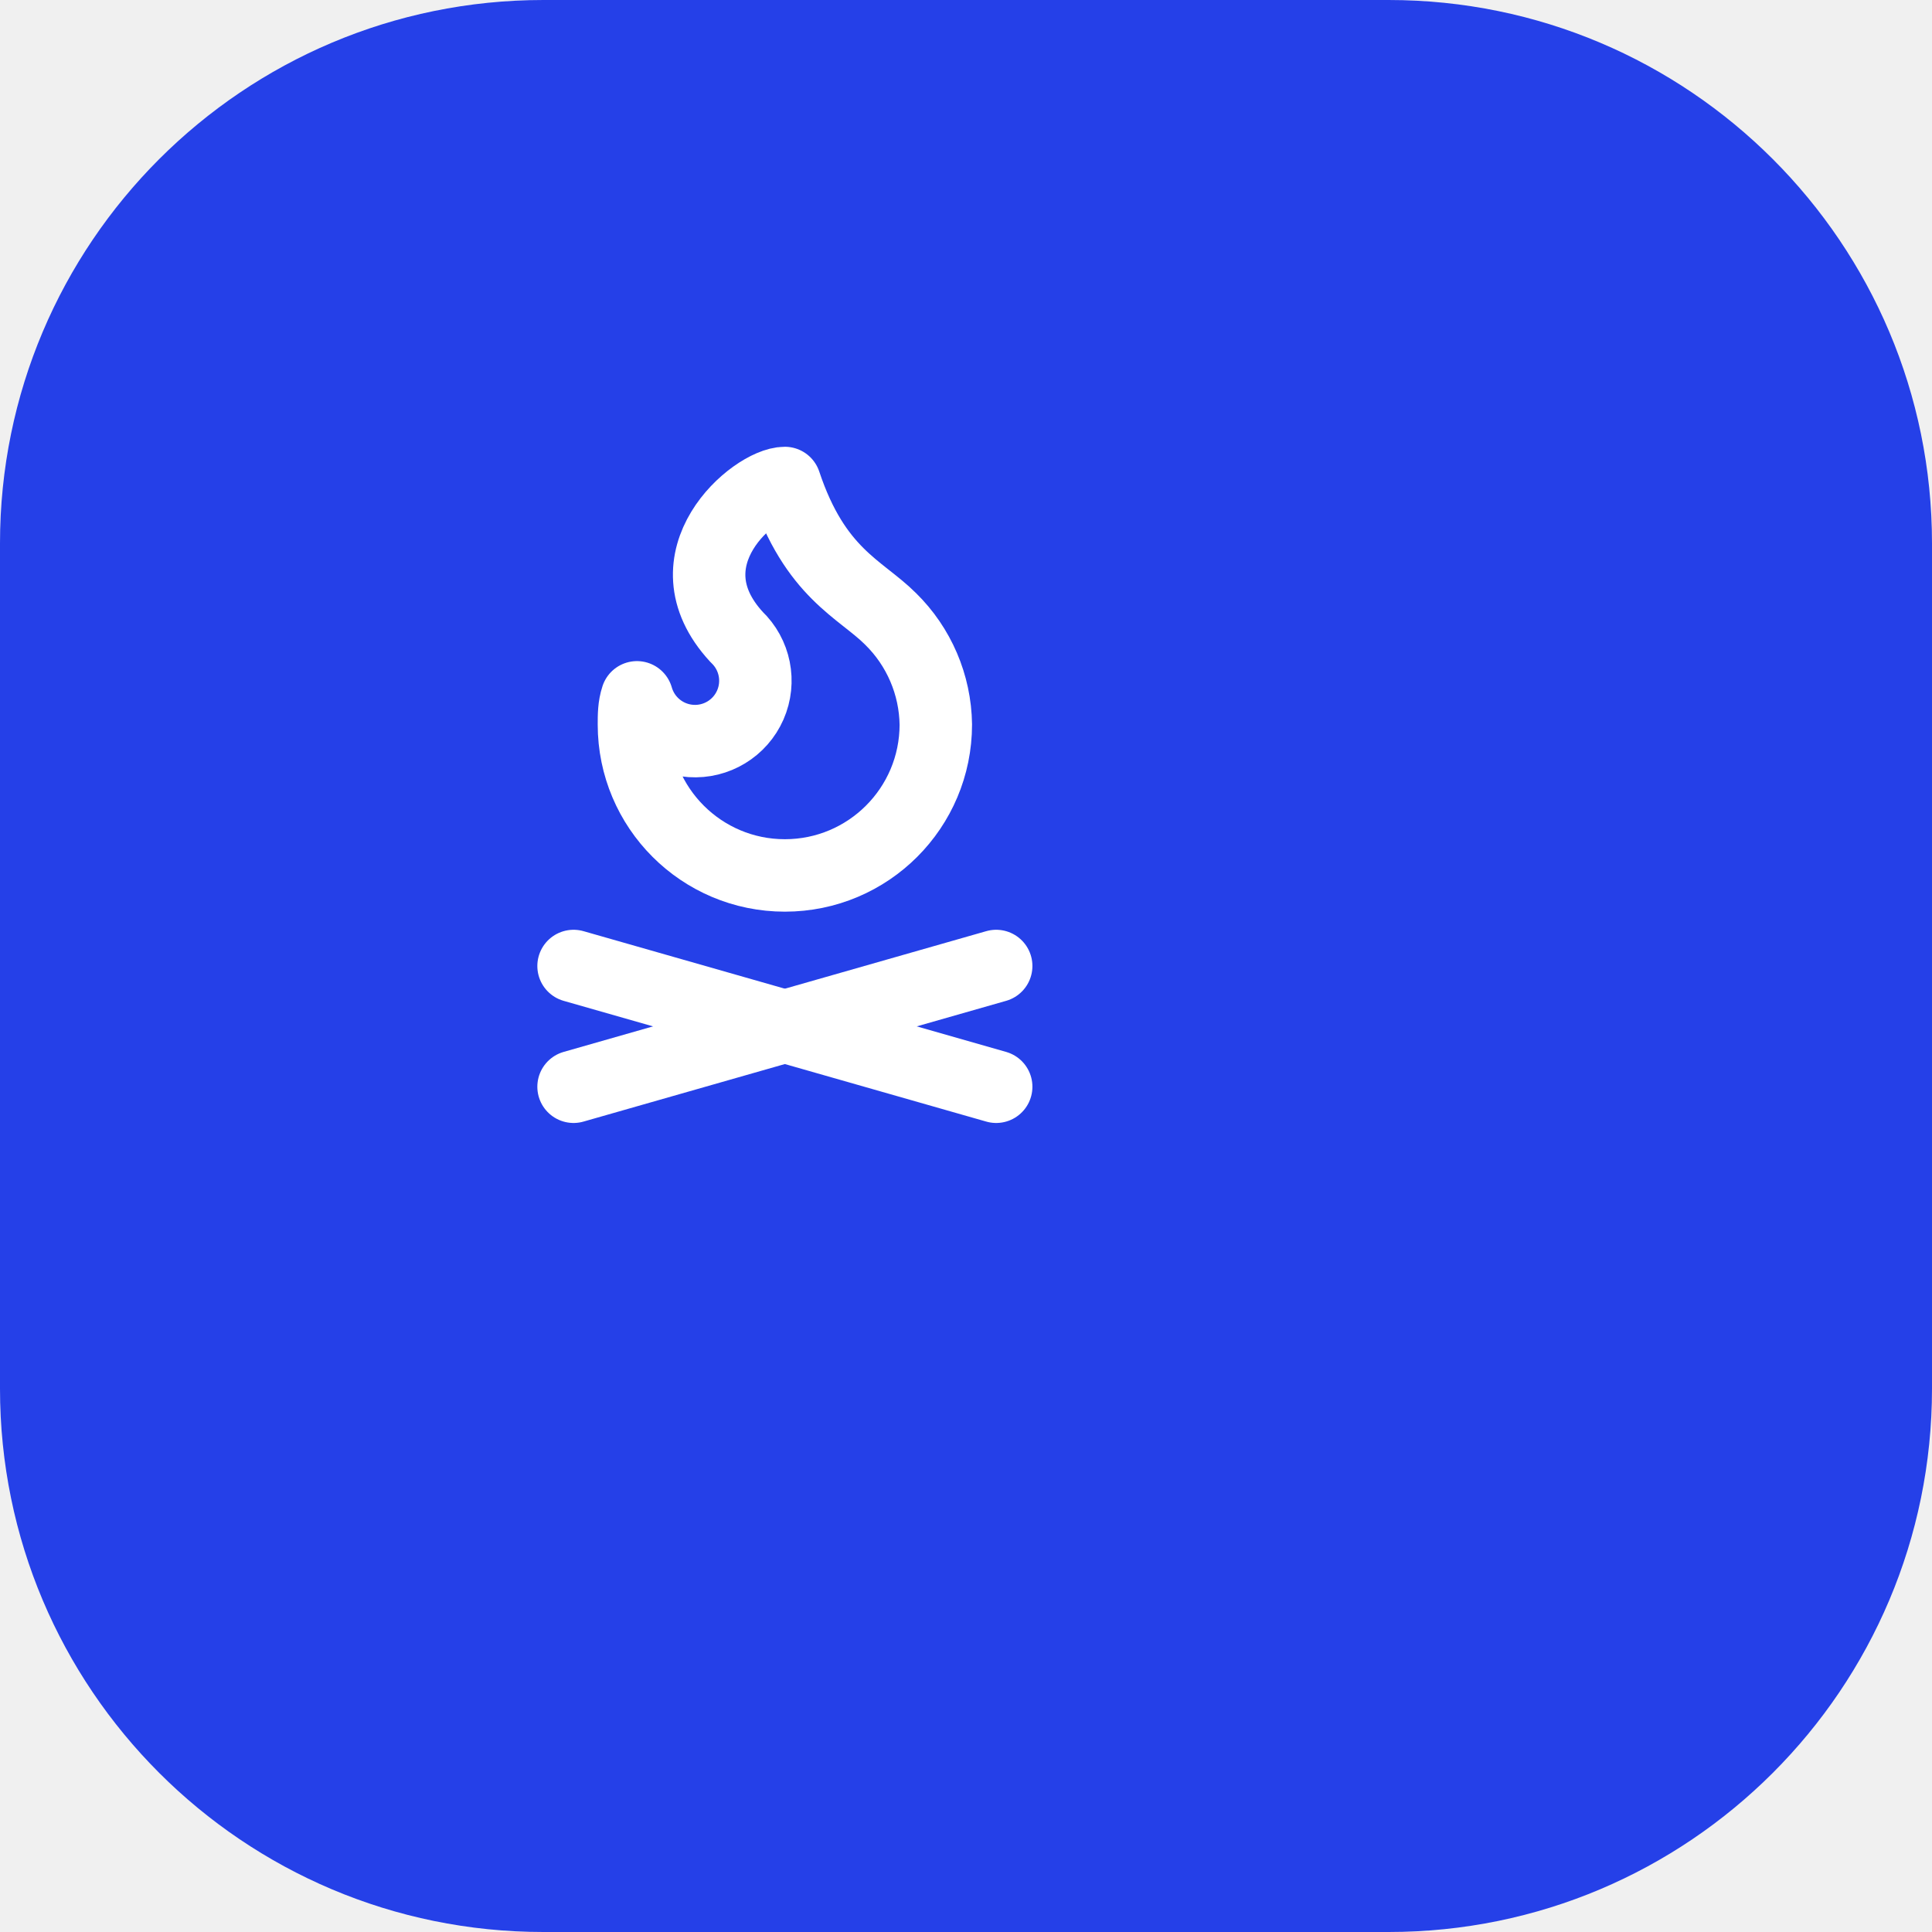
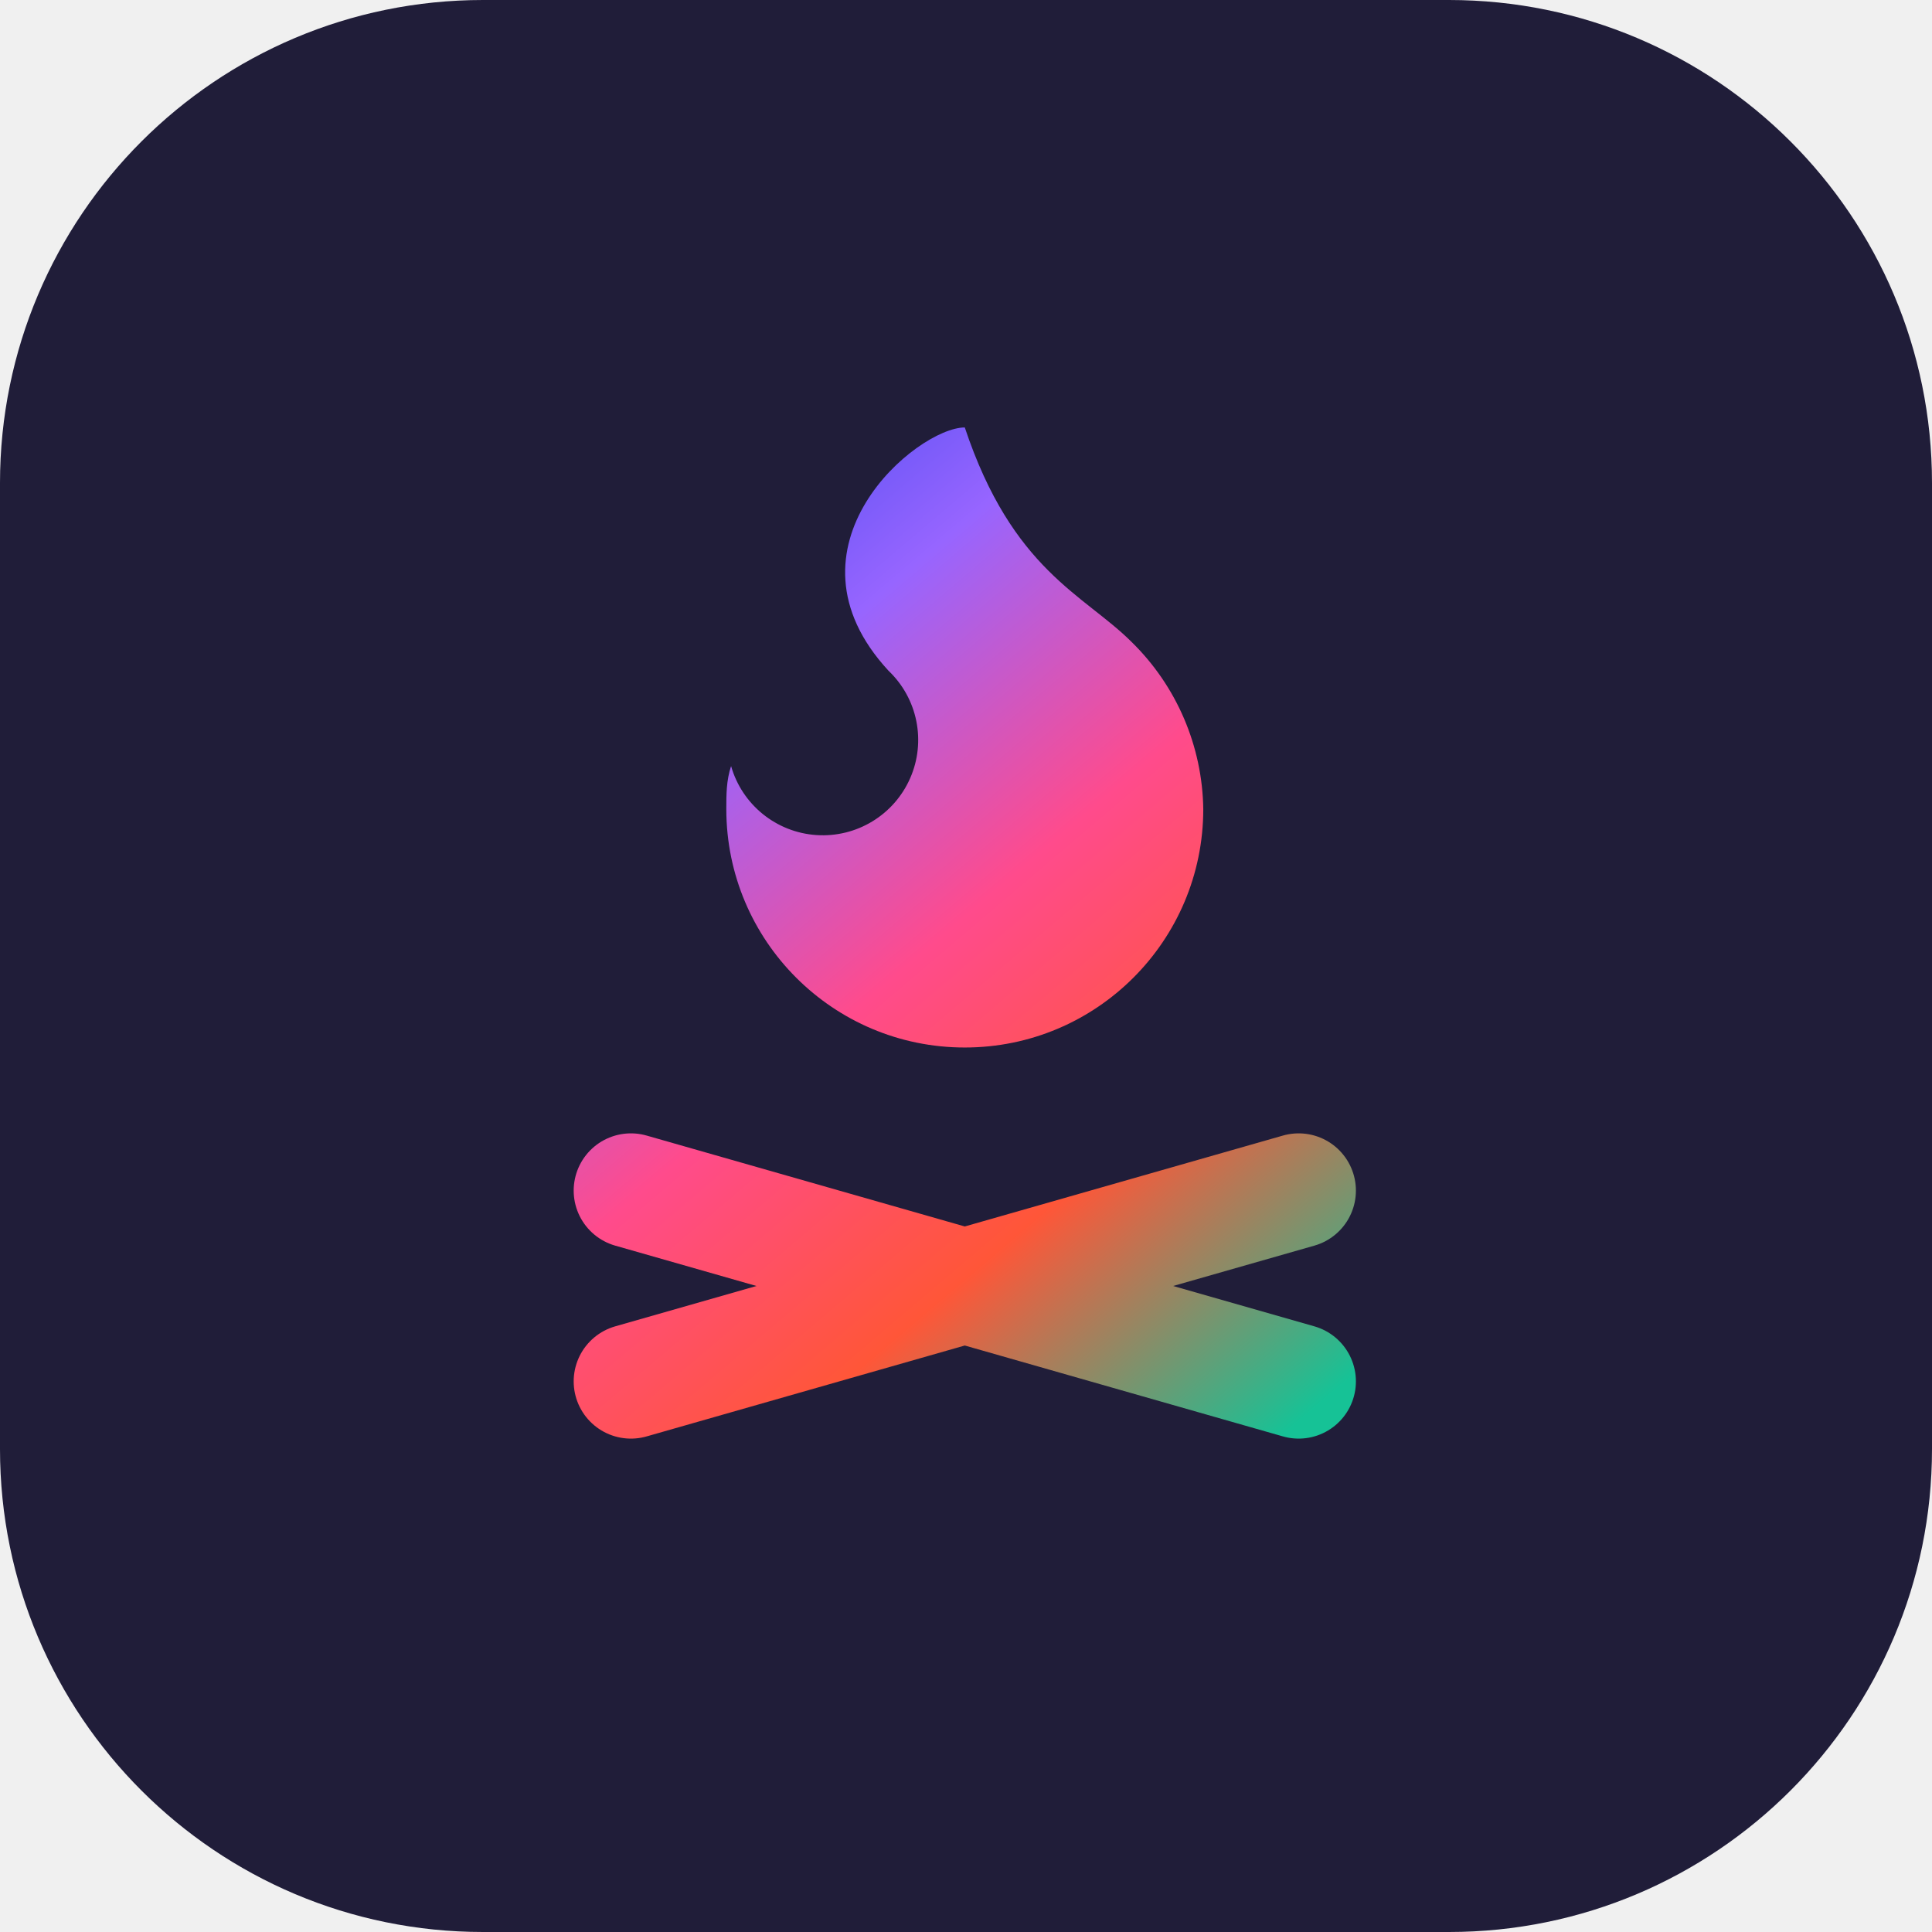
<svg xmlns="http://www.w3.org/2000/svg" width="64" height="64" viewBox="0 0 64 64">
-   <rect width="64" height="64" rx="18" fill="#2540E8" />
-   <g transform="translate(14 14)" fill="none" stroke="#fff" stroke-width="2.4" stroke-linecap="round" stroke-linejoin="round">
-     <path d="M12 2c1 3 2.5 3.5 3.5 4.5A5 5 0 0 1 17 10a5 5 0 1 1-10 0c0-.3 0-.6.1-.9a2 2 0 1 0 3.3-2C8 4.5 11 2 12 2Z" />
-     <path d="m5 22 14-4" />
-     <path d="m5 18 14 4" />
+   <defs>
+     <linearGradient id="flame" x1="3" y1="2" x2="20" y2="22" gradientUnits="userSpaceOnUse">
+       <stop offset="0" stop-color="#243EE8" />
+       <stop offset="0.28" stop-color="#9765FF" />
+       <stop offset="0.52" stop-color="#FF4B8C" />
+       <stop offset="0.74" stop-color="#FF5638" />
+       <stop offset="1" stop-color="#16C296" />
+     </linearGradient>
+   </defs>
+   <rect width="64" height="64" rx="16" fill="#201D39" />
+   <g transform="translate(13 11) scale(1.58)">
+     <path d="M12 2c1 3 2.5 3.5 3.5 4.5A5 5 0 0 1 17 10a5 5 0 1 1-10 0c0-.3 0-.6.1-.9a2 2 0 1 0 3.3-2C8 4.5 11 2 12 2Z" fill="url(#flame)" />
+     <g fill="none" stroke="url(#flame)" stroke-width="2.4" stroke-linecap="round" stroke-linejoin="round">
+       <path d="m5 22 14-4" />
+       <path d="m5 18 14 4" />
+     </g>
  </g>
</svg>
